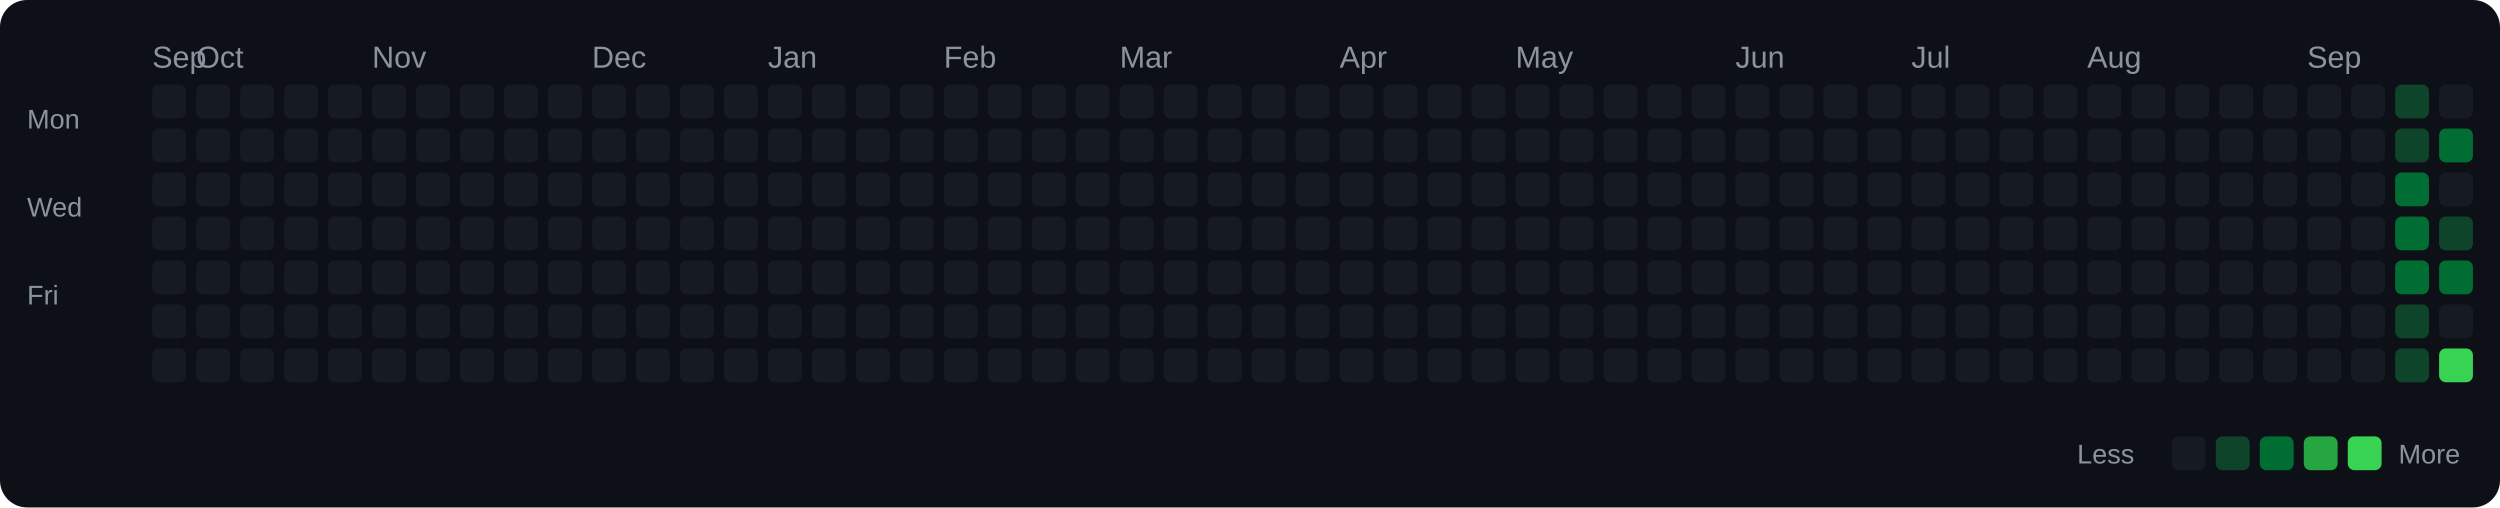
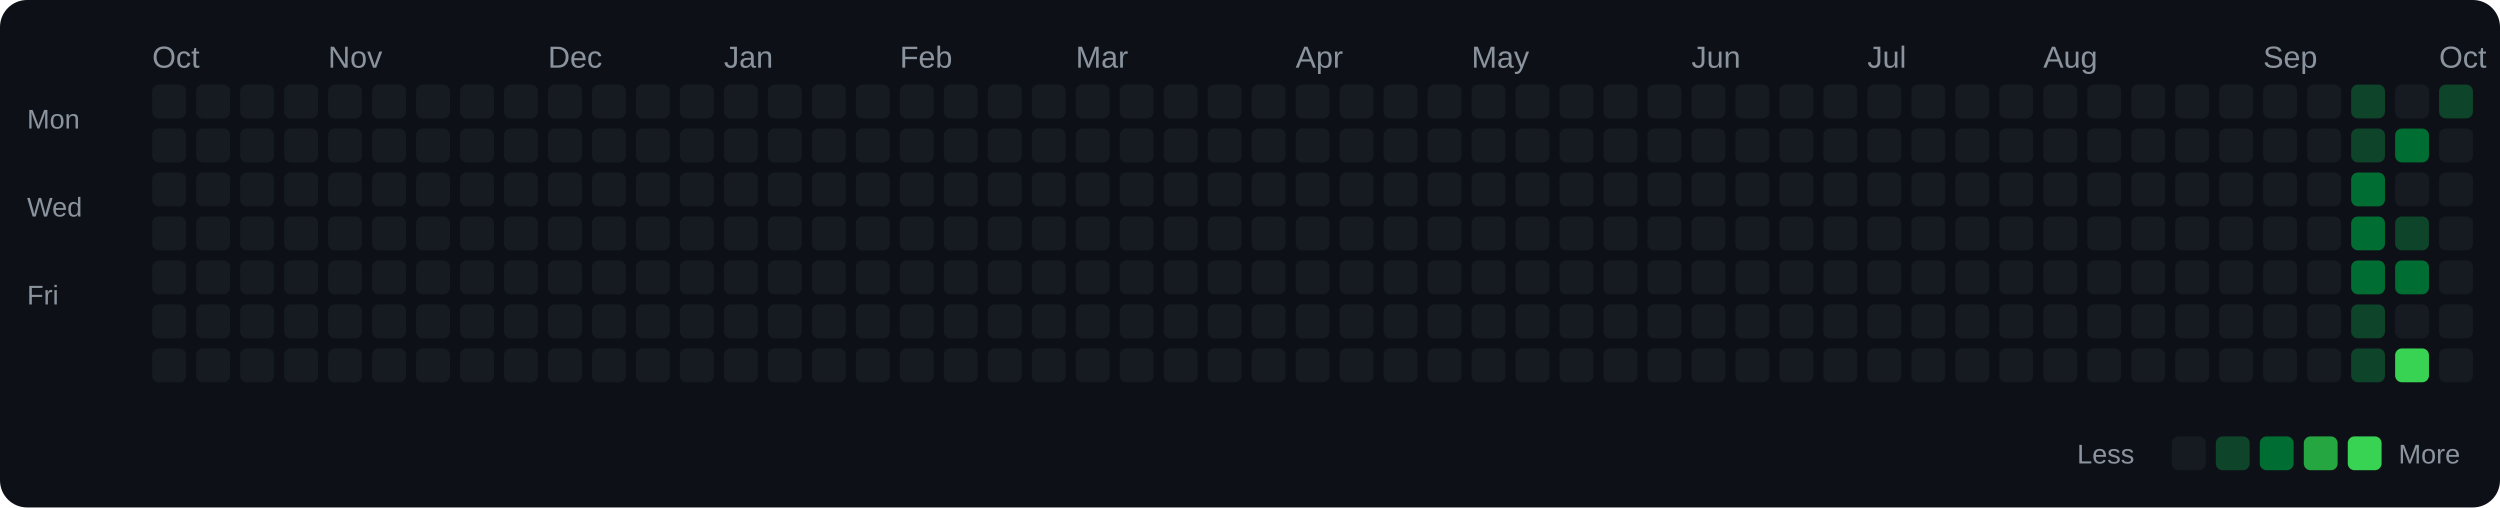
<svg xmlns="http://www.w3.org/2000/svg" width="739" height="150" viewBox="0 0 739 150" role="img" aria-labelledby="title description">
  <rect width="100%" height="100%" fill="#0d1117" rx="8" />
-   <text x="45" y="20" fill="#8b949e" font-family="Arial, sans-serif" font-size="9"> Sep </text>
-   <text x="58" y="20" fill="#8b949e" font-family="Arial, sans-serif" font-size="9"> Oct </text>
-   <text x="110" y="20" fill="#8b949e" font-family="Arial, sans-serif" font-size="9"> Nov </text>
-   <text x="175" y="20" fill="#8b949e" font-family="Arial, sans-serif" font-size="9"> Dec </text>
-   <text x="227" y="20" fill="#8b949e" font-family="Arial, sans-serif" font-size="9"> Jan </text>
-   <text x="279" y="20" fill="#8b949e" font-family="Arial, sans-serif" font-size="9"> Feb </text>
-   <text x="331" y="20" fill="#8b949e" font-family="Arial, sans-serif" font-size="9"> Mar </text>
-   <text x="396" y="20" fill="#8b949e" font-family="Arial, sans-serif" font-size="9"> Apr </text>
-   <text x="448" y="20" fill="#8b949e" font-family="Arial, sans-serif" font-size="9"> May </text>
-   <text x="513" y="20" fill="#8b949e" font-family="Arial, sans-serif" font-size="9"> Jun </text>
-   <text x="565" y="20" fill="#8b949e" font-family="Arial, sans-serif" font-size="9"> Jul </text>
-   <text x="617" y="20" fill="#8b949e" font-family="Arial, sans-serif" font-size="9"> Aug </text>
-   <text x="682" y="20" fill="#8b949e" font-family="Arial, sans-serif" font-size="9"> Sep </text>
+   <text x="45" y="20" fill="#8b949e" font-family="Arial, sans-serif" font-size="9"> Oct </text>
+   <text x="97" y="20" fill="#8b949e" font-family="Arial, sans-serif" font-size="9"> Nov </text>
+   <text x="162" y="20" fill="#8b949e" font-family="Arial, sans-serif" font-size="9"> Dec </text>
+   <text x="214" y="20" fill="#8b949e" font-family="Arial, sans-serif" font-size="9"> Jan </text>
+   <text x="266" y="20" fill="#8b949e" font-family="Arial, sans-serif" font-size="9"> Feb </text>
+   <text x="318" y="20" fill="#8b949e" font-family="Arial, sans-serif" font-size="9"> Mar </text>
+   <text x="383" y="20" fill="#8b949e" font-family="Arial, sans-serif" font-size="9"> Apr </text>
+   <text x="435" y="20" fill="#8b949e" font-family="Arial, sans-serif" font-size="9"> May </text>
+   <text x="500" y="20" fill="#8b949e" font-family="Arial, sans-serif" font-size="9"> Jun </text>
+   <text x="552" y="20" fill="#8b949e" font-family="Arial, sans-serif" font-size="9"> Jul </text>
+   <text x="604" y="20" fill="#8b949e" font-family="Arial, sans-serif" font-size="9"> Aug </text>
+   <text x="669" y="20" fill="#8b949e" font-family="Arial, sans-serif" font-size="9"> Sep </text>
+   <text x="721" y="20" fill="#8b949e" font-family="Arial, sans-serif" font-size="9"> Oct </text>
  <rect x="45" y="25" width="10" height="10" rx="2" fill="#161b22"> </rect>
  <rect x="45" y="38" width="10" height="10" rx="2" fill="#161b22"> </rect>
  <rect x="45" y="51" width="10" height="10" rx="2" fill="#161b22"> </rect>
  <rect x="45" y="64" width="10" height="10" rx="2" fill="#161b22"> </rect>
  <rect x="45" y="77" width="10" height="10" rx="2" fill="#161b22"> </rect>
  <rect x="45" y="90" width="10" height="10" rx="2" fill="#161b22"> </rect>
  <rect x="45" y="103" width="10" height="10" rx="2" fill="#161b22"> </rect>
  <rect x="58" y="25" width="10" height="10" rx="2" fill="#161b22"> </rect>
  <rect x="58" y="38" width="10" height="10" rx="2" fill="#161b22"> </rect>
  <rect x="58" y="51" width="10" height="10" rx="2" fill="#161b22"> </rect>
  <rect x="58" y="64" width="10" height="10" rx="2" fill="#161b22"> </rect>
  <rect x="58" y="77" width="10" height="10" rx="2" fill="#161b22"> </rect>
  <rect x="58" y="90" width="10" height="10" rx="2" fill="#161b22"> </rect>
  <rect x="58" y="103" width="10" height="10" rx="2" fill="#161b22"> </rect>
  <rect x="71" y="25" width="10" height="10" rx="2" fill="#161b22"> </rect>
  <rect x="71" y="38" width="10" height="10" rx="2" fill="#161b22"> </rect>
  <rect x="71" y="51" width="10" height="10" rx="2" fill="#161b22"> </rect>
  <rect x="71" y="64" width="10" height="10" rx="2" fill="#161b22"> </rect>
  <rect x="71" y="77" width="10" height="10" rx="2" fill="#161b22"> </rect>
  <rect x="71" y="90" width="10" height="10" rx="2" fill="#161b22"> </rect>
  <rect x="71" y="103" width="10" height="10" rx="2" fill="#161b22"> </rect>
  <rect x="84" y="25" width="10" height="10" rx="2" fill="#161b22"> </rect>
  <rect x="84" y="38" width="10" height="10" rx="2" fill="#161b22"> </rect>
  <rect x="84" y="51" width="10" height="10" rx="2" fill="#161b22"> </rect>
  <rect x="84" y="64" width="10" height="10" rx="2" fill="#161b22"> </rect>
  <rect x="84" y="77" width="10" height="10" rx="2" fill="#161b22"> </rect>
  <rect x="84" y="90" width="10" height="10" rx="2" fill="#161b22"> </rect>
  <rect x="84" y="103" width="10" height="10" rx="2" fill="#161b22"> </rect>
  <rect x="97" y="25" width="10" height="10" rx="2" fill="#161b22"> </rect>
  <rect x="97" y="38" width="10" height="10" rx="2" fill="#161b22"> </rect>
  <rect x="97" y="51" width="10" height="10" rx="2" fill="#161b22"> </rect>
  <rect x="97" y="64" width="10" height="10" rx="2" fill="#161b22"> </rect>
  <rect x="97" y="77" width="10" height="10" rx="2" fill="#161b22"> </rect>
  <rect x="97" y="90" width="10" height="10" rx="2" fill="#161b22"> </rect>
  <rect x="97" y="103" width="10" height="10" rx="2" fill="#161b22"> </rect>
  <rect x="110" y="25" width="10" height="10" rx="2" fill="#161b22"> </rect>
  <rect x="110" y="38" width="10" height="10" rx="2" fill="#161b22"> </rect>
  <rect x="110" y="51" width="10" height="10" rx="2" fill="#161b22"> </rect>
  <rect x="110" y="64" width="10" height="10" rx="2" fill="#161b22"> </rect>
  <rect x="110" y="77" width="10" height="10" rx="2" fill="#161b22"> </rect>
  <rect x="110" y="90" width="10" height="10" rx="2" fill="#161b22"> </rect>
  <rect x="110" y="103" width="10" height="10" rx="2" fill="#161b22"> </rect>
  <rect x="123" y="25" width="10" height="10" rx="2" fill="#161b22"> </rect>
  <rect x="123" y="38" width="10" height="10" rx="2" fill="#161b22"> </rect>
  <rect x="123" y="51" width="10" height="10" rx="2" fill="#161b22"> </rect>
  <rect x="123" y="64" width="10" height="10" rx="2" fill="#161b22"> </rect>
  <rect x="123" y="77" width="10" height="10" rx="2" fill="#161b22"> </rect>
  <rect x="123" y="90" width="10" height="10" rx="2" fill="#161b22"> </rect>
  <rect x="123" y="103" width="10" height="10" rx="2" fill="#161b22"> </rect>
  <rect x="136" y="25" width="10" height="10" rx="2" fill="#161b22"> </rect>
  <rect x="136" y="38" width="10" height="10" rx="2" fill="#161b22"> </rect>
  <rect x="136" y="51" width="10" height="10" rx="2" fill="#161b22"> </rect>
  <rect x="136" y="64" width="10" height="10" rx="2" fill="#161b22"> </rect>
  <rect x="136" y="77" width="10" height="10" rx="2" fill="#161b22"> </rect>
  <rect x="136" y="90" width="10" height="10" rx="2" fill="#161b22"> </rect>
  <rect x="136" y="103" width="10" height="10" rx="2" fill="#161b22"> </rect>
  <rect x="149" y="25" width="10" height="10" rx="2" fill="#161b22"> </rect>
  <rect x="149" y="38" width="10" height="10" rx="2" fill="#161b22"> </rect>
  <rect x="149" y="51" width="10" height="10" rx="2" fill="#161b22"> </rect>
  <rect x="149" y="64" width="10" height="10" rx="2" fill="#161b22"> </rect>
  <rect x="149" y="77" width="10" height="10" rx="2" fill="#161b22"> </rect>
  <rect x="149" y="90" width="10" height="10" rx="2" fill="#161b22"> </rect>
  <rect x="149" y="103" width="10" height="10" rx="2" fill="#161b22"> </rect>
  <rect x="162" y="25" width="10" height="10" rx="2" fill="#161b22"> </rect>
  <rect x="162" y="38" width="10" height="10" rx="2" fill="#161b22"> </rect>
  <rect x="162" y="51" width="10" height="10" rx="2" fill="#161b22"> </rect>
  <rect x="162" y="64" width="10" height="10" rx="2" fill="#161b22"> </rect>
  <rect x="162" y="77" width="10" height="10" rx="2" fill="#161b22"> </rect>
  <rect x="162" y="90" width="10" height="10" rx="2" fill="#161b22"> </rect>
  <rect x="162" y="103" width="10" height="10" rx="2" fill="#161b22"> </rect>
  <rect x="175" y="25" width="10" height="10" rx="2" fill="#161b22"> </rect>
  <rect x="175" y="38" width="10" height="10" rx="2" fill="#161b22"> </rect>
  <rect x="175" y="51" width="10" height="10" rx="2" fill="#161b22"> </rect>
  <rect x="175" y="64" width="10" height="10" rx="2" fill="#161b22"> </rect>
  <rect x="175" y="77" width="10" height="10" rx="2" fill="#161b22"> </rect>
  <rect x="175" y="90" width="10" height="10" rx="2" fill="#161b22"> </rect>
  <rect x="175" y="103" width="10" height="10" rx="2" fill="#161b22"> </rect>
  <rect x="188" y="25" width="10" height="10" rx="2" fill="#161b22"> </rect>
  <rect x="188" y="38" width="10" height="10" rx="2" fill="#161b22"> </rect>
  <rect x="188" y="51" width="10" height="10" rx="2" fill="#161b22"> </rect>
  <rect x="188" y="64" width="10" height="10" rx="2" fill="#161b22"> </rect>
  <rect x="188" y="77" width="10" height="10" rx="2" fill="#161b22"> </rect>
  <rect x="188" y="90" width="10" height="10" rx="2" fill="#161b22"> </rect>
  <rect x="188" y="103" width="10" height="10" rx="2" fill="#161b22"> </rect>
  <rect x="201" y="25" width="10" height="10" rx="2" fill="#161b22"> </rect>
  <rect x="201" y="38" width="10" height="10" rx="2" fill="#161b22"> </rect>
  <rect x="201" y="51" width="10" height="10" rx="2" fill="#161b22"> </rect>
  <rect x="201" y="64" width="10" height="10" rx="2" fill="#161b22"> </rect>
  <rect x="201" y="77" width="10" height="10" rx="2" fill="#161b22"> </rect>
  <rect x="201" y="90" width="10" height="10" rx="2" fill="#161b22"> </rect>
  <rect x="201" y="103" width="10" height="10" rx="2" fill="#161b22"> </rect>
  <rect x="214" y="25" width="10" height="10" rx="2" fill="#161b22"> </rect>
  <rect x="214" y="38" width="10" height="10" rx="2" fill="#161b22"> </rect>
  <rect x="214" y="51" width="10" height="10" rx="2" fill="#161b22"> </rect>
  <rect x="214" y="64" width="10" height="10" rx="2" fill="#161b22"> </rect>
  <rect x="214" y="77" width="10" height="10" rx="2" fill="#161b22"> </rect>
  <rect x="214" y="90" width="10" height="10" rx="2" fill="#161b22"> </rect>
  <rect x="214" y="103" width="10" height="10" rx="2" fill="#161b22"> </rect>
  <rect x="227" y="25" width="10" height="10" rx="2" fill="#161b22"> </rect>
  <rect x="227" y="38" width="10" height="10" rx="2" fill="#161b22"> </rect>
  <rect x="227" y="51" width="10" height="10" rx="2" fill="#161b22"> </rect>
  <rect x="227" y="64" width="10" height="10" rx="2" fill="#161b22"> </rect>
  <rect x="227" y="77" width="10" height="10" rx="2" fill="#161b22"> </rect>
  <rect x="227" y="90" width="10" height="10" rx="2" fill="#161b22"> </rect>
  <rect x="227" y="103" width="10" height="10" rx="2" fill="#161b22"> </rect>
  <rect x="240" y="25" width="10" height="10" rx="2" fill="#161b22"> </rect>
  <rect x="240" y="38" width="10" height="10" rx="2" fill="#161b22"> </rect>
  <rect x="240" y="51" width="10" height="10" rx="2" fill="#161b22"> </rect>
  <rect x="240" y="64" width="10" height="10" rx="2" fill="#161b22"> </rect>
  <rect x="240" y="77" width="10" height="10" rx="2" fill="#161b22"> </rect>
  <rect x="240" y="90" width="10" height="10" rx="2" fill="#161b22"> </rect>
  <rect x="240" y="103" width="10" height="10" rx="2" fill="#161b22"> </rect>
  <rect x="253" y="25" width="10" height="10" rx="2" fill="#161b22"> </rect>
  <rect x="253" y="38" width="10" height="10" rx="2" fill="#161b22"> </rect>
  <rect x="253" y="51" width="10" height="10" rx="2" fill="#161b22"> </rect>
  <rect x="253" y="64" width="10" height="10" rx="2" fill="#161b22"> </rect>
  <rect x="253" y="77" width="10" height="10" rx="2" fill="#161b22"> </rect>
  <rect x="253" y="90" width="10" height="10" rx="2" fill="#161b22"> </rect>
  <rect x="253" y="103" width="10" height="10" rx="2" fill="#161b22"> </rect>
  <rect x="266" y="25" width="10" height="10" rx="2" fill="#161b22"> </rect>
  <rect x="266" y="38" width="10" height="10" rx="2" fill="#161b22"> </rect>
  <rect x="266" y="51" width="10" height="10" rx="2" fill="#161b22"> </rect>
  <rect x="266" y="64" width="10" height="10" rx="2" fill="#161b22"> </rect>
  <rect x="266" y="77" width="10" height="10" rx="2" fill="#161b22"> </rect>
  <rect x="266" y="90" width="10" height="10" rx="2" fill="#161b22"> </rect>
  <rect x="266" y="103" width="10" height="10" rx="2" fill="#161b22"> </rect>
  <rect x="279" y="25" width="10" height="10" rx="2" fill="#161b22"> </rect>
  <rect x="279" y="38" width="10" height="10" rx="2" fill="#161b22"> </rect>
  <rect x="279" y="51" width="10" height="10" rx="2" fill="#161b22"> </rect>
  <rect x="279" y="64" width="10" height="10" rx="2" fill="#161b22"> </rect>
  <rect x="279" y="77" width="10" height="10" rx="2" fill="#161b22"> </rect>
  <rect x="279" y="90" width="10" height="10" rx="2" fill="#161b22"> </rect>
  <rect x="279" y="103" width="10" height="10" rx="2" fill="#161b22"> </rect>
  <rect x="292" y="25" width="10" height="10" rx="2" fill="#161b22"> </rect>
  <rect x="292" y="38" width="10" height="10" rx="2" fill="#161b22"> </rect>
  <rect x="292" y="51" width="10" height="10" rx="2" fill="#161b22"> </rect>
  <rect x="292" y="64" width="10" height="10" rx="2" fill="#161b22"> </rect>
  <rect x="292" y="77" width="10" height="10" rx="2" fill="#161b22"> </rect>
  <rect x="292" y="90" width="10" height="10" rx="2" fill="#161b22"> </rect>
  <rect x="292" y="103" width="10" height="10" rx="2" fill="#161b22"> </rect>
  <rect x="305" y="25" width="10" height="10" rx="2" fill="#161b22"> </rect>
  <rect x="305" y="38" width="10" height="10" rx="2" fill="#161b22"> </rect>
  <rect x="305" y="51" width="10" height="10" rx="2" fill="#161b22"> </rect>
  <rect x="305" y="64" width="10" height="10" rx="2" fill="#161b22"> </rect>
  <rect x="305" y="77" width="10" height="10" rx="2" fill="#161b22"> </rect>
  <rect x="305" y="90" width="10" height="10" rx="2" fill="#161b22"> </rect>
  <rect x="305" y="103" width="10" height="10" rx="2" fill="#161b22"> </rect>
  <rect x="318" y="25" width="10" height="10" rx="2" fill="#161b22"> </rect>
  <rect x="318" y="38" width="10" height="10" rx="2" fill="#161b22"> </rect>
  <rect x="318" y="51" width="10" height="10" rx="2" fill="#161b22"> </rect>
  <rect x="318" y="64" width="10" height="10" rx="2" fill="#161b22"> </rect>
  <rect x="318" y="77" width="10" height="10" rx="2" fill="#161b22"> </rect>
  <rect x="318" y="90" width="10" height="10" rx="2" fill="#161b22"> </rect>
  <rect x="318" y="103" width="10" height="10" rx="2" fill="#161b22"> </rect>
  <rect x="331" y="25" width="10" height="10" rx="2" fill="#161b22"> </rect>
  <rect x="331" y="38" width="10" height="10" rx="2" fill="#161b22"> </rect>
  <rect x="331" y="51" width="10" height="10" rx="2" fill="#161b22"> </rect>
  <rect x="331" y="64" width="10" height="10" rx="2" fill="#161b22"> </rect>
  <rect x="331" y="77" width="10" height="10" rx="2" fill="#161b22"> </rect>
  <rect x="331" y="90" width="10" height="10" rx="2" fill="#161b22"> </rect>
  <rect x="331" y="103" width="10" height="10" rx="2" fill="#161b22"> </rect>
  <rect x="344" y="25" width="10" height="10" rx="2" fill="#161b22"> </rect>
  <rect x="344" y="38" width="10" height="10" rx="2" fill="#161b22"> </rect>
  <rect x="344" y="51" width="10" height="10" rx="2" fill="#161b22"> </rect>
  <rect x="344" y="64" width="10" height="10" rx="2" fill="#161b22"> </rect>
  <rect x="344" y="77" width="10" height="10" rx="2" fill="#161b22"> </rect>
  <rect x="344" y="90" width="10" height="10" rx="2" fill="#161b22"> </rect>
  <rect x="344" y="103" width="10" height="10" rx="2" fill="#161b22"> </rect>
  <rect x="357" y="25" width="10" height="10" rx="2" fill="#161b22"> </rect>
  <rect x="357" y="38" width="10" height="10" rx="2" fill="#161b22"> </rect>
  <rect x="357" y="51" width="10" height="10" rx="2" fill="#161b22"> </rect>
  <rect x="357" y="64" width="10" height="10" rx="2" fill="#161b22"> </rect>
  <rect x="357" y="77" width="10" height="10" rx="2" fill="#161b22"> </rect>
  <rect x="357" y="90" width="10" height="10" rx="2" fill="#161b22"> </rect>
  <rect x="357" y="103" width="10" height="10" rx="2" fill="#161b22"> </rect>
  <rect x="370" y="25" width="10" height="10" rx="2" fill="#161b22"> </rect>
  <rect x="370" y="38" width="10" height="10" rx="2" fill="#161b22"> </rect>
  <rect x="370" y="51" width="10" height="10" rx="2" fill="#161b22"> </rect>
  <rect x="370" y="64" width="10" height="10" rx="2" fill="#161b22"> </rect>
  <rect x="370" y="77" width="10" height="10" rx="2" fill="#161b22"> </rect>
  <rect x="370" y="90" width="10" height="10" rx="2" fill="#161b22"> </rect>
  <rect x="370" y="103" width="10" height="10" rx="2" fill="#161b22"> </rect>
  <rect x="383" y="25" width="10" height="10" rx="2" fill="#161b22"> </rect>
  <rect x="383" y="38" width="10" height="10" rx="2" fill="#161b22"> </rect>
  <rect x="383" y="51" width="10" height="10" rx="2" fill="#161b22"> </rect>
  <rect x="383" y="64" width="10" height="10" rx="2" fill="#161b22"> </rect>
  <rect x="383" y="77" width="10" height="10" rx="2" fill="#161b22"> </rect>
  <rect x="383" y="90" width="10" height="10" rx="2" fill="#161b22"> </rect>
  <rect x="383" y="103" width="10" height="10" rx="2" fill="#161b22"> </rect>
  <rect x="396" y="25" width="10" height="10" rx="2" fill="#161b22"> </rect>
  <rect x="396" y="38" width="10" height="10" rx="2" fill="#161b22"> </rect>
  <rect x="396" y="51" width="10" height="10" rx="2" fill="#161b22"> </rect>
  <rect x="396" y="64" width="10" height="10" rx="2" fill="#161b22"> </rect>
  <rect x="396" y="77" width="10" height="10" rx="2" fill="#161b22"> </rect>
  <rect x="396" y="90" width="10" height="10" rx="2" fill="#161b22"> </rect>
  <rect x="396" y="103" width="10" height="10" rx="2" fill="#161b22"> </rect>
  <rect x="409" y="25" width="10" height="10" rx="2" fill="#161b22"> </rect>
  <rect x="409" y="38" width="10" height="10" rx="2" fill="#161b22"> </rect>
  <rect x="409" y="51" width="10" height="10" rx="2" fill="#161b22"> </rect>
  <rect x="409" y="64" width="10" height="10" rx="2" fill="#161b22"> </rect>
  <rect x="409" y="77" width="10" height="10" rx="2" fill="#161b22"> </rect>
  <rect x="409" y="90" width="10" height="10" rx="2" fill="#161b22"> </rect>
  <rect x="409" y="103" width="10" height="10" rx="2" fill="#161b22"> </rect>
  <rect x="422" y="25" width="10" height="10" rx="2" fill="#161b22"> </rect>
  <rect x="422" y="38" width="10" height="10" rx="2" fill="#161b22"> </rect>
  <rect x="422" y="51" width="10" height="10" rx="2" fill="#161b22"> </rect>
  <rect x="422" y="64" width="10" height="10" rx="2" fill="#161b22"> </rect>
  <rect x="422" y="77" width="10" height="10" rx="2" fill="#161b22"> </rect>
  <rect x="422" y="90" width="10" height="10" rx="2" fill="#161b22"> </rect>
  <rect x="422" y="103" width="10" height="10" rx="2" fill="#161b22"> </rect>
  <rect x="435" y="25" width="10" height="10" rx="2" fill="#161b22"> </rect>
  <rect x="435" y="38" width="10" height="10" rx="2" fill="#161b22"> </rect>
  <rect x="435" y="51" width="10" height="10" rx="2" fill="#161b22"> </rect>
  <rect x="435" y="64" width="10" height="10" rx="2" fill="#161b22"> </rect>
  <rect x="435" y="77" width="10" height="10" rx="2" fill="#161b22"> </rect>
  <rect x="435" y="90" width="10" height="10" rx="2" fill="#161b22"> </rect>
  <rect x="435" y="103" width="10" height="10" rx="2" fill="#161b22"> </rect>
  <rect x="448" y="25" width="10" height="10" rx="2" fill="#161b22"> </rect>
  <rect x="448" y="38" width="10" height="10" rx="2" fill="#161b22"> </rect>
  <rect x="448" y="51" width="10" height="10" rx="2" fill="#161b22"> </rect>
  <rect x="448" y="64" width="10" height="10" rx="2" fill="#161b22"> </rect>
  <rect x="448" y="77" width="10" height="10" rx="2" fill="#161b22"> </rect>
  <rect x="448" y="90" width="10" height="10" rx="2" fill="#161b22"> </rect>
  <rect x="448" y="103" width="10" height="10" rx="2" fill="#161b22"> </rect>
  <rect x="461" y="25" width="10" height="10" rx="2" fill="#161b22"> </rect>
  <rect x="461" y="38" width="10" height="10" rx="2" fill="#161b22"> </rect>
  <rect x="461" y="51" width="10" height="10" rx="2" fill="#161b22"> </rect>
  <rect x="461" y="64" width="10" height="10" rx="2" fill="#161b22"> </rect>
  <rect x="461" y="77" width="10" height="10" rx="2" fill="#161b22"> </rect>
  <rect x="461" y="90" width="10" height="10" rx="2" fill="#161b22"> </rect>
  <rect x="461" y="103" width="10" height="10" rx="2" fill="#161b22"> </rect>
  <rect x="474" y="25" width="10" height="10" rx="2" fill="#161b22"> </rect>
  <rect x="474" y="38" width="10" height="10" rx="2" fill="#161b22"> </rect>
  <rect x="474" y="51" width="10" height="10" rx="2" fill="#161b22"> </rect>
  <rect x="474" y="64" width="10" height="10" rx="2" fill="#161b22"> </rect>
  <rect x="474" y="77" width="10" height="10" rx="2" fill="#161b22"> </rect>
  <rect x="474" y="90" width="10" height="10" rx="2" fill="#161b22"> </rect>
  <rect x="474" y="103" width="10" height="10" rx="2" fill="#161b22"> </rect>
  <rect x="487" y="25" width="10" height="10" rx="2" fill="#161b22"> </rect>
  <rect x="487" y="38" width="10" height="10" rx="2" fill="#161b22"> </rect>
  <rect x="487" y="51" width="10" height="10" rx="2" fill="#161b22"> </rect>
  <rect x="487" y="64" width="10" height="10" rx="2" fill="#161b22"> </rect>
  <rect x="487" y="77" width="10" height="10" rx="2" fill="#161b22"> </rect>
  <rect x="487" y="90" width="10" height="10" rx="2" fill="#161b22"> </rect>
  <rect x="487" y="103" width="10" height="10" rx="2" fill="#161b22"> </rect>
  <rect x="500" y="25" width="10" height="10" rx="2" fill="#161b22"> </rect>
  <rect x="500" y="38" width="10" height="10" rx="2" fill="#161b22"> </rect>
  <rect x="500" y="51" width="10" height="10" rx="2" fill="#161b22"> </rect>
  <rect x="500" y="64" width="10" height="10" rx="2" fill="#161b22"> </rect>
  <rect x="500" y="77" width="10" height="10" rx="2" fill="#161b22"> </rect>
  <rect x="500" y="90" width="10" height="10" rx="2" fill="#161b22"> </rect>
  <rect x="500" y="103" width="10" height="10" rx="2" fill="#161b22"> </rect>
  <rect x="513" y="25" width="10" height="10" rx="2" fill="#161b22"> </rect>
  <rect x="513" y="38" width="10" height="10" rx="2" fill="#161b22"> </rect>
  <rect x="513" y="51" width="10" height="10" rx="2" fill="#161b22"> </rect>
  <rect x="513" y="64" width="10" height="10" rx="2" fill="#161b22"> </rect>
  <rect x="513" y="77" width="10" height="10" rx="2" fill="#161b22"> </rect>
  <rect x="513" y="90" width="10" height="10" rx="2" fill="#161b22"> </rect>
  <rect x="513" y="103" width="10" height="10" rx="2" fill="#161b22"> </rect>
  <rect x="526" y="25" width="10" height="10" rx="2" fill="#161b22"> </rect>
  <rect x="526" y="38" width="10" height="10" rx="2" fill="#161b22"> </rect>
  <rect x="526" y="51" width="10" height="10" rx="2" fill="#161b22"> </rect>
  <rect x="526" y="64" width="10" height="10" rx="2" fill="#161b22"> </rect>
  <rect x="526" y="77" width="10" height="10" rx="2" fill="#161b22"> </rect>
  <rect x="526" y="90" width="10" height="10" rx="2" fill="#161b22"> </rect>
  <rect x="526" y="103" width="10" height="10" rx="2" fill="#161b22"> </rect>
  <rect x="539" y="25" width="10" height="10" rx="2" fill="#161b22"> </rect>
  <rect x="539" y="38" width="10" height="10" rx="2" fill="#161b22"> </rect>
  <rect x="539" y="51" width="10" height="10" rx="2" fill="#161b22"> </rect>
  <rect x="539" y="64" width="10" height="10" rx="2" fill="#161b22"> </rect>
  <rect x="539" y="77" width="10" height="10" rx="2" fill="#161b22"> </rect>
  <rect x="539" y="90" width="10" height="10" rx="2" fill="#161b22"> </rect>
  <rect x="539" y="103" width="10" height="10" rx="2" fill="#161b22"> </rect>
  <rect x="552" y="25" width="10" height="10" rx="2" fill="#161b22"> </rect>
  <rect x="552" y="38" width="10" height="10" rx="2" fill="#161b22"> </rect>
  <rect x="552" y="51" width="10" height="10" rx="2" fill="#161b22"> </rect>
  <rect x="552" y="64" width="10" height="10" rx="2" fill="#161b22"> </rect>
  <rect x="552" y="77" width="10" height="10" rx="2" fill="#161b22"> </rect>
  <rect x="552" y="90" width="10" height="10" rx="2" fill="#161b22"> </rect>
  <rect x="552" y="103" width="10" height="10" rx="2" fill="#161b22"> </rect>
  <rect x="565" y="25" width="10" height="10" rx="2" fill="#161b22"> </rect>
  <rect x="565" y="38" width="10" height="10" rx="2" fill="#161b22"> </rect>
  <rect x="565" y="51" width="10" height="10" rx="2" fill="#161b22"> </rect>
  <rect x="565" y="64" width="10" height="10" rx="2" fill="#161b22"> </rect>
  <rect x="565" y="77" width="10" height="10" rx="2" fill="#161b22"> </rect>
  <rect x="565" y="90" width="10" height="10" rx="2" fill="#161b22"> </rect>
  <rect x="565" y="103" width="10" height="10" rx="2" fill="#161b22"> </rect>
  <rect x="578" y="25" width="10" height="10" rx="2" fill="#161b22"> </rect>
  <rect x="578" y="38" width="10" height="10" rx="2" fill="#161b22"> </rect>
  <rect x="578" y="51" width="10" height="10" rx="2" fill="#161b22"> </rect>
  <rect x="578" y="64" width="10" height="10" rx="2" fill="#161b22"> </rect>
  <rect x="578" y="77" width="10" height="10" rx="2" fill="#161b22"> </rect>
  <rect x="578" y="90" width="10" height="10" rx="2" fill="#161b22"> </rect>
  <rect x="578" y="103" width="10" height="10" rx="2" fill="#161b22"> </rect>
  <rect x="591" y="25" width="10" height="10" rx="2" fill="#161b22"> </rect>
  <rect x="591" y="38" width="10" height="10" rx="2" fill="#161b22"> </rect>
  <rect x="591" y="51" width="10" height="10" rx="2" fill="#161b22"> </rect>
  <rect x="591" y="64" width="10" height="10" rx="2" fill="#161b22"> </rect>
  <rect x="591" y="77" width="10" height="10" rx="2" fill="#161b22"> </rect>
  <rect x="591" y="90" width="10" height="10" rx="2" fill="#161b22"> </rect>
  <rect x="591" y="103" width="10" height="10" rx="2" fill="#161b22"> </rect>
  <rect x="604" y="25" width="10" height="10" rx="2" fill="#161b22"> </rect>
  <rect x="604" y="38" width="10" height="10" rx="2" fill="#161b22"> </rect>
  <rect x="604" y="51" width="10" height="10" rx="2" fill="#161b22"> </rect>
  <rect x="604" y="64" width="10" height="10" rx="2" fill="#161b22"> </rect>
  <rect x="604" y="77" width="10" height="10" rx="2" fill="#161b22"> </rect>
  <rect x="604" y="90" width="10" height="10" rx="2" fill="#161b22"> </rect>
  <rect x="604" y="103" width="10" height="10" rx="2" fill="#161b22"> </rect>
  <rect x="617" y="25" width="10" height="10" rx="2" fill="#161b22"> </rect>
  <rect x="617" y="38" width="10" height="10" rx="2" fill="#161b22"> </rect>
  <rect x="617" y="51" width="10" height="10" rx="2" fill="#161b22"> </rect>
  <rect x="617" y="64" width="10" height="10" rx="2" fill="#161b22"> </rect>
  <rect x="617" y="77" width="10" height="10" rx="2" fill="#161b22"> </rect>
  <rect x="617" y="90" width="10" height="10" rx="2" fill="#161b22"> </rect>
  <rect x="617" y="103" width="10" height="10" rx="2" fill="#161b22"> </rect>
  <rect x="630" y="25" width="10" height="10" rx="2" fill="#161b22"> </rect>
  <rect x="630" y="38" width="10" height="10" rx="2" fill="#161b22"> </rect>
  <rect x="630" y="51" width="10" height="10" rx="2" fill="#161b22"> </rect>
  <rect x="630" y="64" width="10" height="10" rx="2" fill="#161b22"> </rect>
  <rect x="630" y="77" width="10" height="10" rx="2" fill="#161b22"> </rect>
  <rect x="630" y="90" width="10" height="10" rx="2" fill="#161b22"> </rect>
  <rect x="630" y="103" width="10" height="10" rx="2" fill="#161b22"> </rect>
  <rect x="643" y="25" width="10" height="10" rx="2" fill="#161b22"> </rect>
  <rect x="643" y="38" width="10" height="10" rx="2" fill="#161b22"> </rect>
  <rect x="643" y="51" width="10" height="10" rx="2" fill="#161b22"> </rect>
  <rect x="643" y="64" width="10" height="10" rx="2" fill="#161b22"> </rect>
  <rect x="643" y="77" width="10" height="10" rx="2" fill="#161b22"> </rect>
  <rect x="643" y="90" width="10" height="10" rx="2" fill="#161b22"> </rect>
  <rect x="643" y="103" width="10" height="10" rx="2" fill="#161b22"> </rect>
  <rect x="656" y="25" width="10" height="10" rx="2" fill="#161b22"> </rect>
  <rect x="656" y="38" width="10" height="10" rx="2" fill="#161b22"> </rect>
  <rect x="656" y="51" width="10" height="10" rx="2" fill="#161b22"> </rect>
  <rect x="656" y="64" width="10" height="10" rx="2" fill="#161b22"> </rect>
  <rect x="656" y="77" width="10" height="10" rx="2" fill="#161b22"> </rect>
  <rect x="656" y="90" width="10" height="10" rx="2" fill="#161b22"> </rect>
  <rect x="656" y="103" width="10" height="10" rx="2" fill="#161b22"> </rect>
  <rect x="669" y="25" width="10" height="10" rx="2" fill="#161b22"> </rect>
  <rect x="669" y="38" width="10" height="10" rx="2" fill="#161b22"> </rect>
  <rect x="669" y="51" width="10" height="10" rx="2" fill="#161b22"> </rect>
  <rect x="669" y="64" width="10" height="10" rx="2" fill="#161b22"> </rect>
  <rect x="669" y="77" width="10" height="10" rx="2" fill="#161b22"> </rect>
  <rect x="669" y="90" width="10" height="10" rx="2" fill="#161b22"> </rect>
  <rect x="669" y="103" width="10" height="10" rx="2" fill="#161b22"> </rect>
  <rect x="682" y="25" width="10" height="10" rx="2" fill="#161b22"> </rect>
  <rect x="682" y="38" width="10" height="10" rx="2" fill="#161b22"> </rect>
  <rect x="682" y="51" width="10" height="10" rx="2" fill="#161b22"> </rect>
  <rect x="682" y="64" width="10" height="10" rx="2" fill="#161b22"> </rect>
  <rect x="682" y="77" width="10" height="10" rx="2" fill="#161b22"> </rect>
  <rect x="682" y="90" width="10" height="10" rx="2" fill="#161b22"> </rect>
  <rect x="682" y="103" width="10" height="10" rx="2" fill="#161b22"> </rect>
-   <rect x="695" y="25" width="10" height="10" rx="2" fill="#161b22"> </rect>
-   <rect x="695" y="38" width="10" height="10" rx="2" fill="#161b22"> </rect>
-   <rect x="695" y="51" width="10" height="10" rx="2" fill="#161b22"> </rect>
-   <rect x="695" y="64" width="10" height="10" rx="2" fill="#161b22"> </rect>
-   <rect x="695" y="77" width="10" height="10" rx="2" fill="#161b22"> </rect>
-   <rect x="695" y="90" width="10" height="10" rx="2" fill="#161b22"> </rect>
-   <rect x="695" y="103" width="10" height="10" rx="2" fill="#161b22"> </rect>
-   <rect x="708" y="25" width="10" height="10" rx="2" fill="#0e4429"> </rect>
-   <rect x="708" y="38" width="10" height="10" rx="2" fill="#0e4429"> </rect>
-   <rect x="708" y="51" width="10" height="10" rx="2" fill="#006d32"> </rect>
-   <rect x="708" y="64" width="10" height="10" rx="2" fill="#006d32"> </rect>
+   <rect x="695" y="25" width="10" height="10" rx="2" fill="#0e4429"> </rect>
+   <rect x="695" y="38" width="10" height="10" rx="2" fill="#0e4429"> </rect>
+   <rect x="695" y="51" width="10" height="10" rx="2" fill="#006d32"> </rect>
+   <rect x="695" y="64" width="10" height="10" rx="2" fill="#006d32"> </rect>
+   <rect x="695" y="77" width="10" height="10" rx="2" fill="#006d32"> </rect>
+   <rect x="695" y="90" width="10" height="10" rx="2" fill="#0e4429"> </rect>
+   <rect x="695" y="103" width="10" height="10" rx="2" fill="#0e4429"> </rect>
+   <rect x="708" y="25" width="10" height="10" rx="2" fill="#161b22"> </rect>
+   <rect x="708" y="38" width="10" height="10" rx="2" fill="#006d32"> </rect>
+   <rect x="708" y="51" width="10" height="10" rx="2" fill="#161b22"> </rect>
+   <rect x="708" y="64" width="10" height="10" rx="2" fill="#0e4429"> </rect>
  <rect x="708" y="77" width="10" height="10" rx="2" fill="#006d32"> </rect>
-   <rect x="708" y="90" width="10" height="10" rx="2" fill="#0e4429"> </rect>
-   <rect x="708" y="103" width="10" height="10" rx="2" fill="#0e4429"> </rect>
-   <rect x="721" y="25" width="10" height="10" rx="2" fill="#161b22"> </rect>
-   <rect x="721" y="38" width="10" height="10" rx="2" fill="#006d32"> </rect>
+   <rect x="708" y="90" width="10" height="10" rx="2" fill="#161b22"> </rect>
+   <rect x="708" y="103" width="10" height="10" rx="2" fill="#39d353"> </rect>
+   <rect x="721" y="25" width="10" height="10" rx="2" fill="#0e4429"> </rect>
+   <rect x="721" y="38" width="10" height="10" rx="2" fill="#161b22"> </rect>
  <rect x="721" y="51" width="10" height="10" rx="2" fill="#161b22"> </rect>
-   <rect x="721" y="64" width="10" height="10" rx="2" fill="#0e4429"> </rect>
-   <rect x="721" y="77" width="10" height="10" rx="2" fill="#006d32"> </rect>
+   <rect x="721" y="64" width="10" height="10" rx="2" fill="#161b22"> </rect>
+   <rect x="721" y="77" width="10" height="10" rx="2" fill="#161b22"> </rect>
  <rect x="721" y="90" width="10" height="10" rx="2" fill="#161b22"> </rect>
-   <rect x="721" y="103" width="10" height="10" rx="2" fill="#39d353"> </rect>
+   <rect x="721" y="103" width="10" height="10" rx="2" fill="#161b22"> </rect>
  <text x="8" y="38" fill="#8b949e" font-family="Arial, sans-serif" font-size="8">Mon</text>
  <text x="8" y="64" fill="#8b949e" font-family="Arial, sans-serif" font-size="8">Wed</text>
  <text x="8" y="90" fill="#8b949e" font-family="Arial, sans-serif" font-size="8">Fri</text>
  <text x="614" y="137" fill="#8b949e" font-family="Arial, sans-serif" font-size="8">Less</text>
  <rect x="642" y="129" width="10" height="10" rx="2" fill="#161b22" />
  <rect x="655" y="129" width="10" height="10" rx="2" fill="#0e4429" />
  <rect x="668" y="129" width="10" height="10" rx="2" fill="#006d32" />
  <rect x="681" y="129" width="10" height="10" rx="2" fill="#26a641" />
  <rect x="694" y="129" width="10" height="10" rx="2" fill="#39d353" />
  <text x="709" y="137" fill="#8b949e" font-family="Arial, sans-serif" font-size="8">More</text>
</svg>
